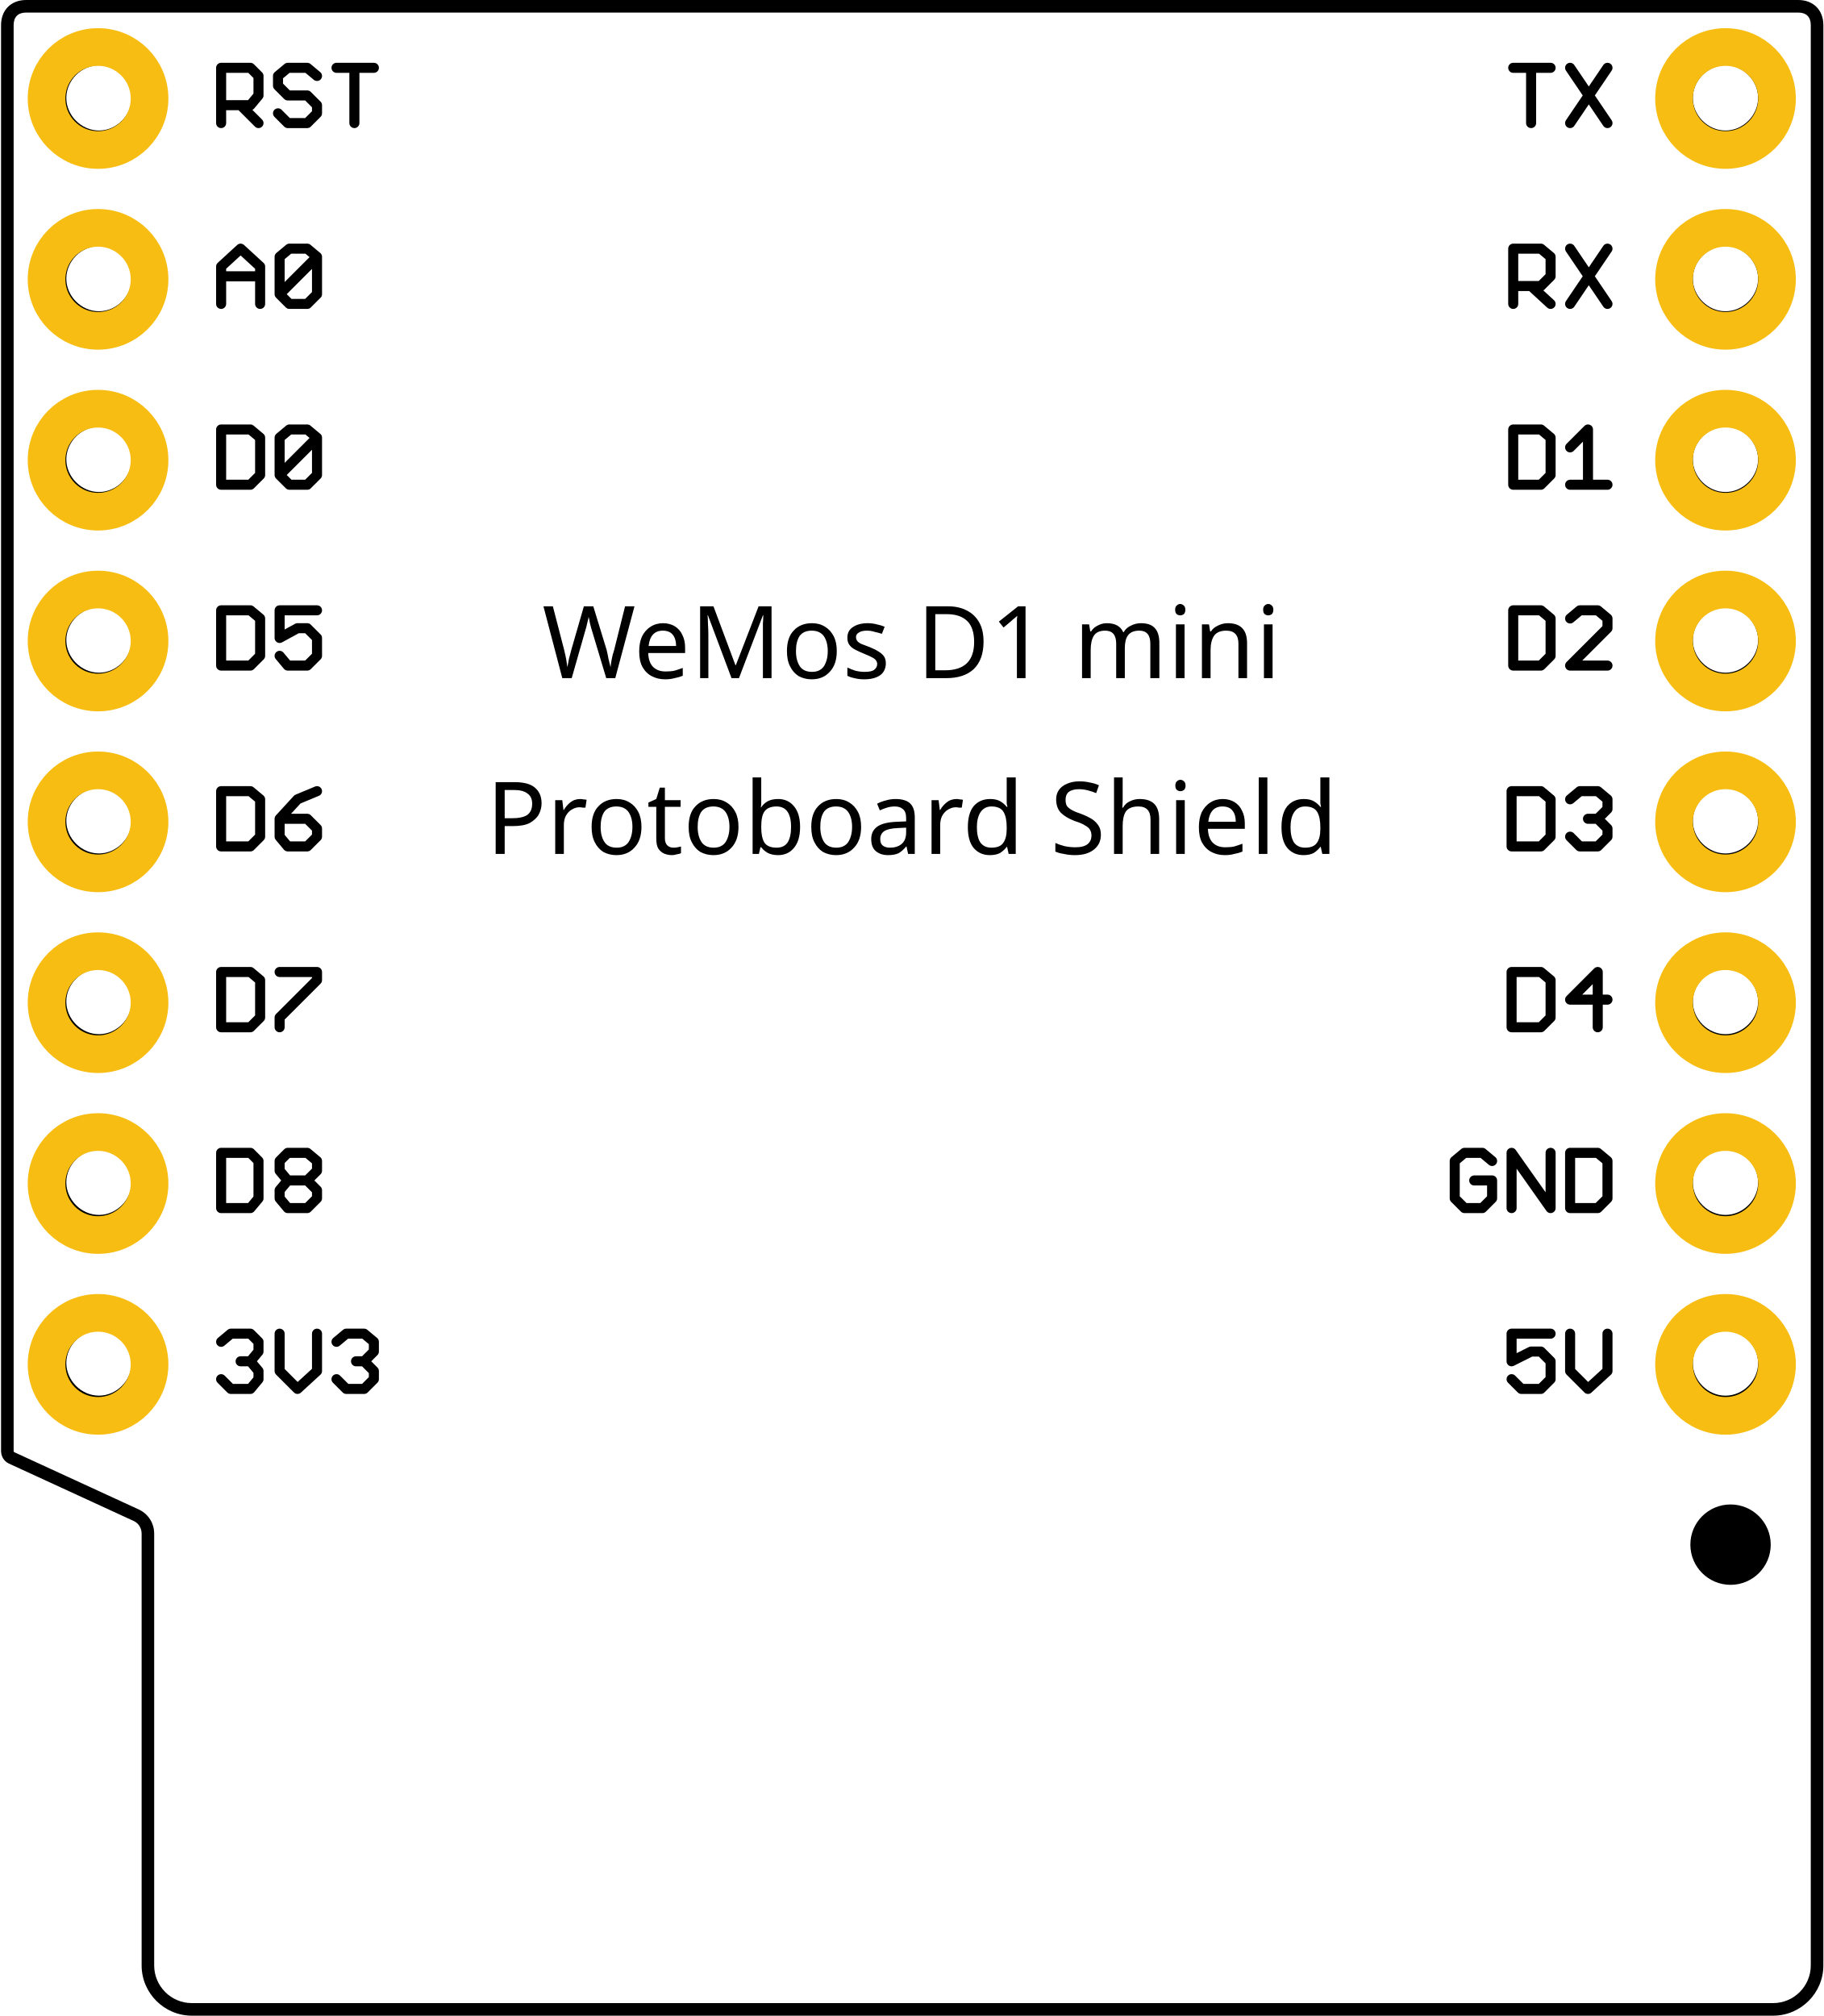
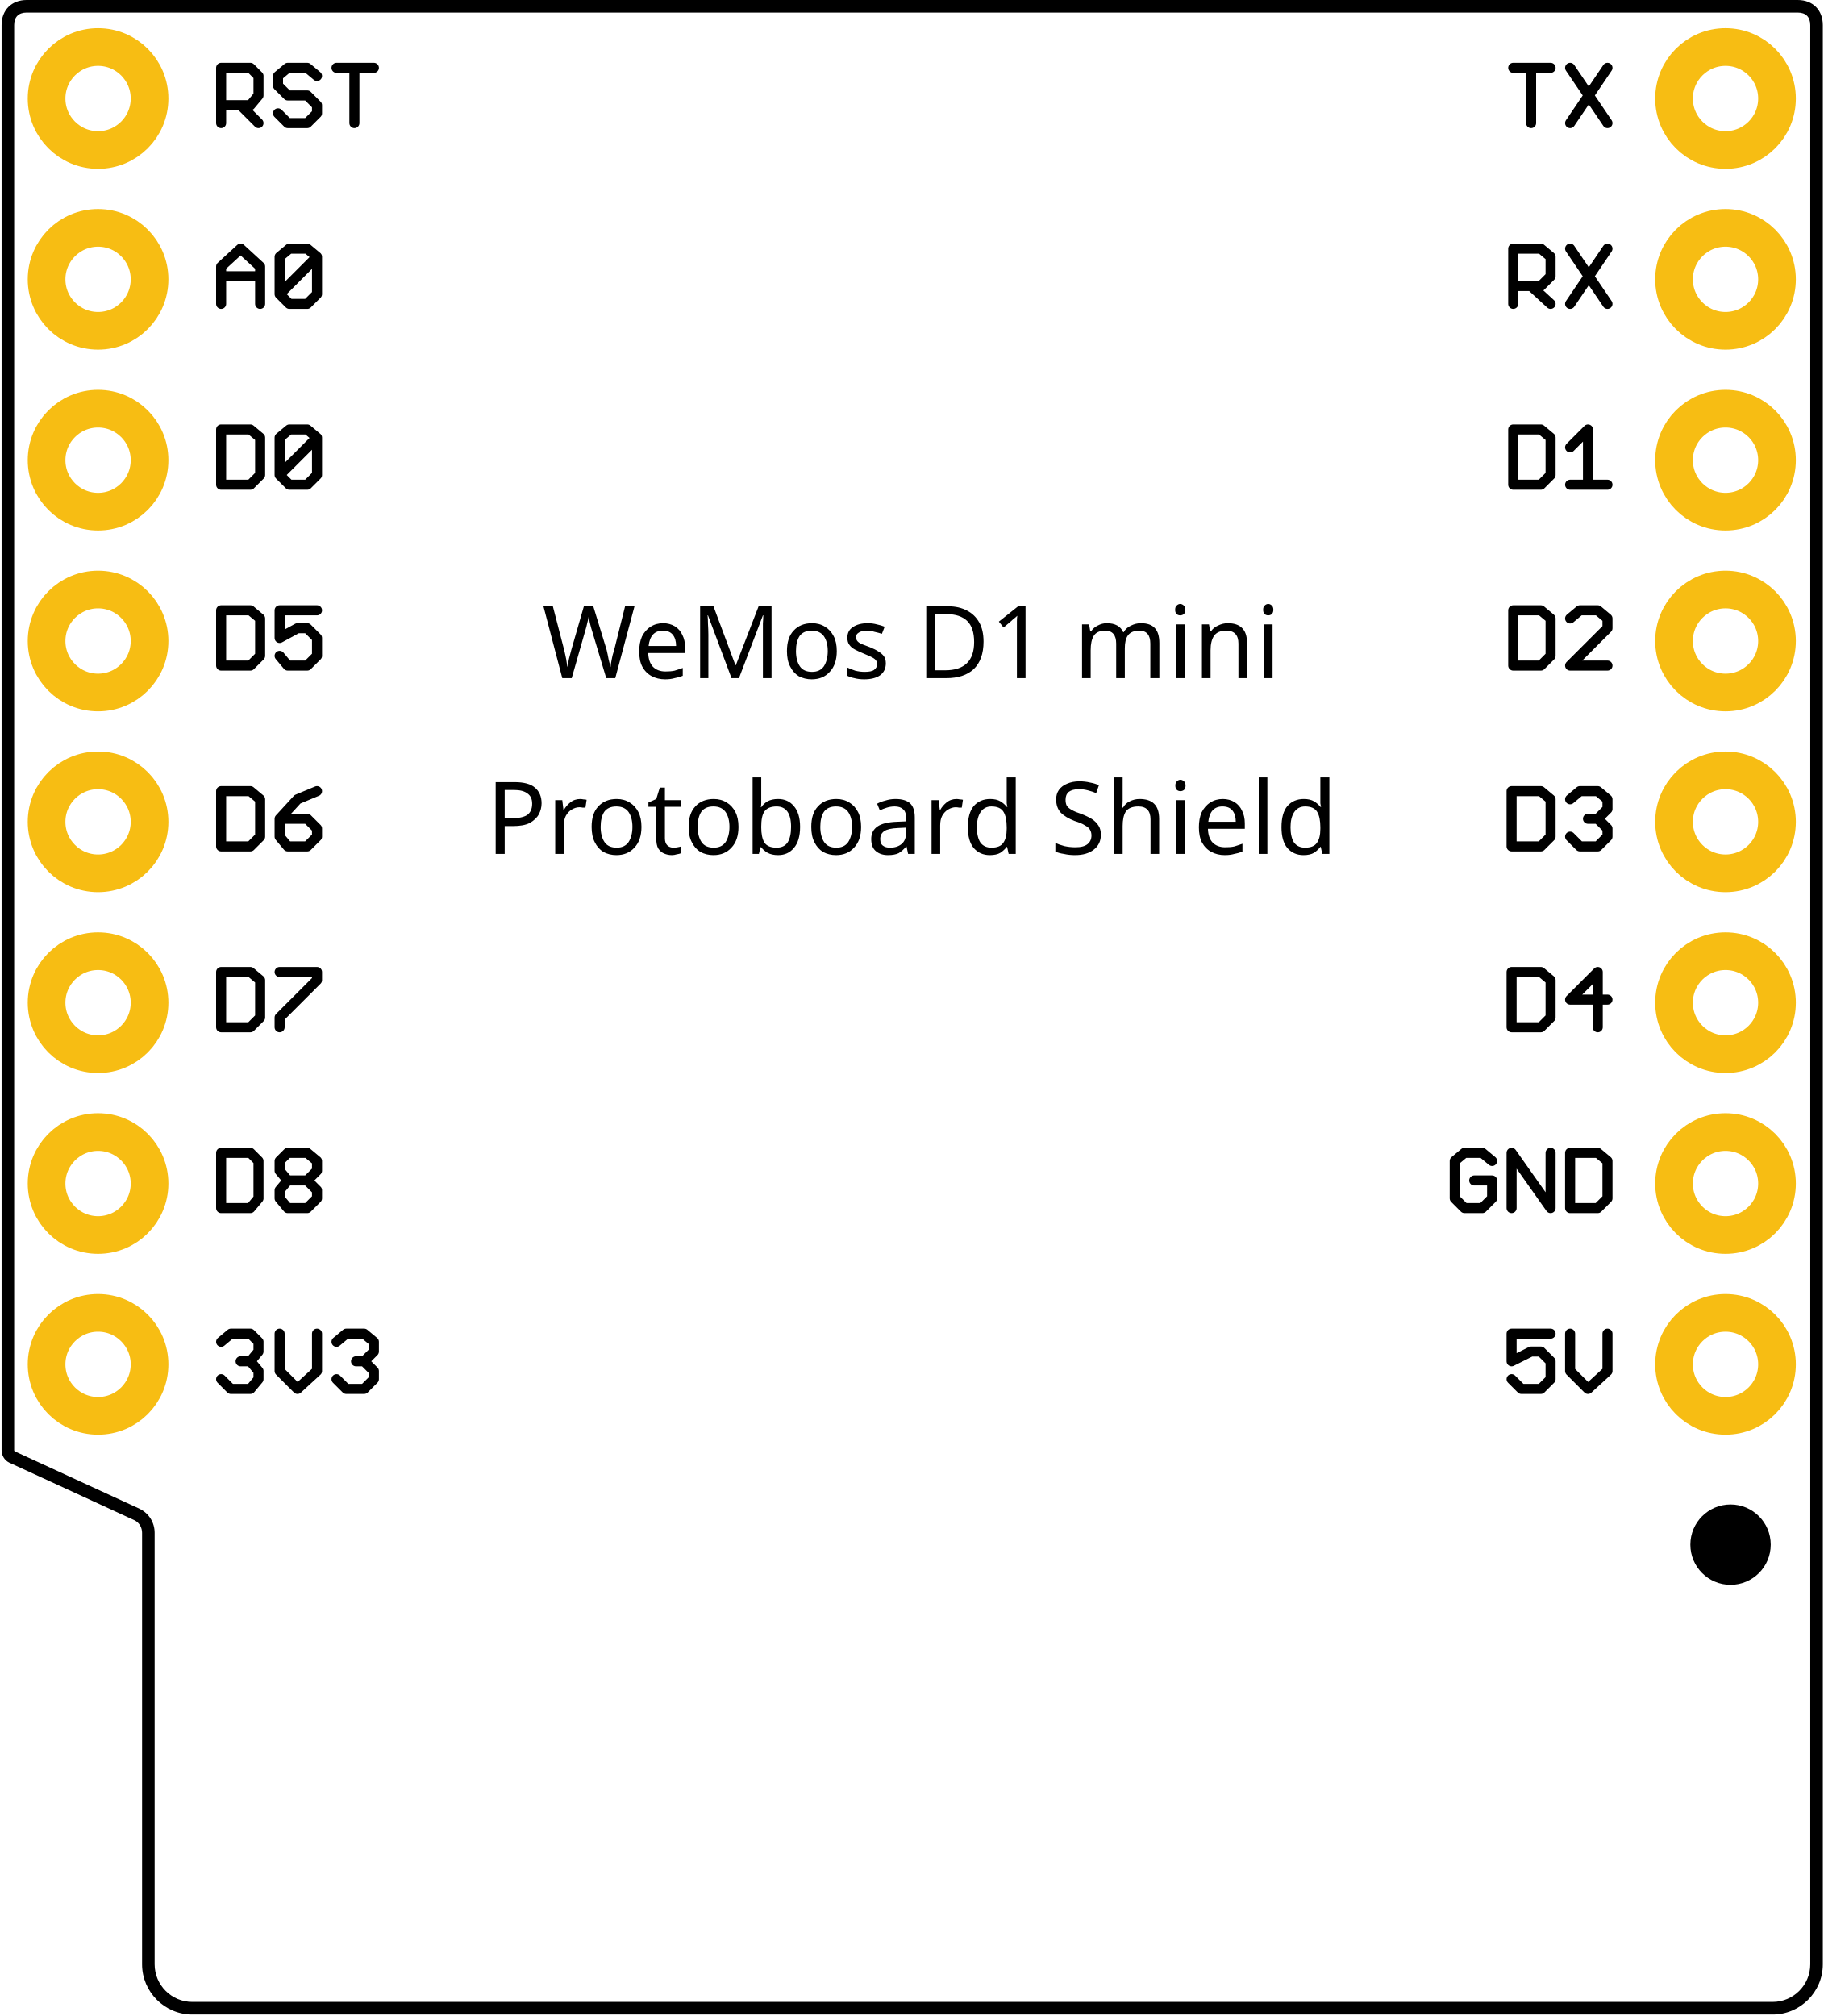
<svg xmlns="http://www.w3.org/2000/svg" version="1.1" x="0px" y="0px" viewBox="0 0 72.567 80.267" width="2.56cm" height="2.83cm" xml:space="preserve">
  <g id="silkscreen">
-     <g class="PCB">
-       <path class="board-outline" d="M71.579,0.5c0.322,0,0.499,0.177,0.499,0.499v77.255c0,0.826-0.672,1.499-1.499,1.499H7.617c-0.826,0-1.499-0.672-1.499-1.499v-17.19c0-0.406-0.221-0.769-0.591-0.954l-4.982-2.292c-0.021-0.011-0.023-0.04-0.023-0.053V0.999C0.521,0.677,0.698,0.5,1.02,0.5H71.579 M68.681,5.697c0.975,0,1.799-0.824,1.799-1.799s-0.824-1.799-1.799-1.799c-0.975,0-1.799,0.824-1.799,1.799C66.882,4.873,67.706,5.697,68.681,5.697 M3.919,5.697c0.975,0,1.799-0.824,1.799-1.799S4.894,2.098,3.919,2.098c-0.975,0-1.799,0.824-1.799,1.799S2.943,5.697,3.919,5.697 M68.681,12.893c0.975,0,1.799-0.824,1.799-1.799s-0.824-1.799-1.799-1.799c-0.975,0-1.799,0.824-1.799,1.799S67.706,12.893,68.681,12.893 M3.919,12.893c0.975,0,1.799-0.824,1.799-1.799S4.894,9.294,3.919,9.294c-0.975,0-1.799,0.824-1.799,1.799S2.943,12.893,3.919,12.893 M68.681,20.089c0.975,0,1.799-0.824,1.799-1.799s-0.824-1.799-1.799-1.799c-0.975,0-1.799,0.824-1.799,1.799S67.706,20.089,68.681,20.089 M3.919,20.089c0.975,0,1.799-0.824,1.799-1.799S4.894,16.49,3.919,16.49c-0.975,0-1.799,0.824-1.799,1.799S2.943,20.089,3.919,20.089 M68.681,27.284c0.975,0,1.799-0.824,1.799-1.799s-0.824-1.799-1.799-1.799c-0.975,0-1.799,0.824-1.799,1.799S67.706,27.284,68.681,27.284 M3.919,27.284c0.975,0,1.799-0.824,1.799-1.799s-0.824-1.799-1.799-1.799c-0.975,0-1.799,0.824-1.799,1.799S2.943,27.284,3.919,27.284 M68.681,34.48c0.975,0,1.799-0.824,1.799-1.799s-0.824-1.799-1.799-1.799c-0.975,0-1.799,0.824-1.799,1.799C66.882,33.656,67.706,34.48,68.681,34.48 M3.919,34.48c0.975,0,1.799-0.824,1.799-1.799s-0.824-1.799-1.799-1.799c-0.975,0-1.799,0.824-1.799,1.799S2.943,34.48,3.919,34.48 M68.681,41.676c0.975,0,1.799-0.824,1.799-1.799s-0.824-1.799-1.799-1.799c-0.975,0-1.799,0.824-1.799,1.799C66.882,40.852,67.706,41.676,68.681,41.676 M3.919,41.676c0.975,0,1.799-0.824,1.799-1.799s-0.824-1.799-1.799-1.799c-0.975,0-1.799,0.824-1.799,1.799S2.943,41.676,3.919,41.676 M68.681,48.872c0.975,0,1.799-0.824,1.799-1.799c0-0.975-0.824-1.799-1.799-1.799c-0.975,0-1.799,0.824-1.799,1.799C66.882,48.048,67.706,48.872,68.681,48.872 M3.919,48.872c0.975,0,1.799-0.824,1.799-1.799c0-0.975-0.824-1.799-1.799-1.799c-0.975,0-1.799,0.824-1.799,1.799C2.119,48.048,2.943,48.872,3.919,48.872 M68.681,56.068c0.975,0,1.799-0.824,1.799-1.799s-0.824-1.799-1.799-1.799c-0.975,0-1.799,0.824-1.799,1.799S67.706,56.068,68.681,56.068 M3.919,56.068c0.975,0,1.799-0.824,1.799-1.799s-0.824-1.799-1.799-1.799c-0.975,0-1.799,0.824-1.799,1.799S2.943,56.068,3.919,56.068 M71.579,0H1.02c-0.6,0-0.999,0.4-0.999,0.999v56.767c0,0.2,0.1,0.4,0.3,0.5l4.997,2.299c0.2,0.1,0.3,0.3,0.3,0.5v17.19c0,1.099,0.899,1.999,1.999,1.999H70.58c1.099,0,1.999-0.899,1.999-1.999V0.999C72.579,0.4,72.179,0,71.579,0L71.579,0z M68.681,5.197c-0.7,0-1.299-0.6-1.299-1.299c0-0.7,0.6-1.299,1.299-1.299c0.7,0,1.299,0.6,1.299,1.299C69.98,4.597,69.381,5.197,68.681,5.197L68.681,5.197z M3.919,5.197c-0.7,0-1.299-0.6-1.299-1.299c0-0.7,0.6-1.299,1.299-1.299c0.7,0,1.299,0.6,1.299,1.299C5.218,4.597,4.618,5.197,3.919,5.197L3.919,5.197z M68.681,12.393c-0.7,0-1.299-0.6-1.299-1.299c0-0.7,0.6-1.299,1.299-1.299c0.7,0,1.299,0.6,1.299,1.299C69.98,11.793,69.381,12.393,68.681,12.393L68.681,12.393z M3.919,12.393c-0.7,0-1.299-0.6-1.299-1.299c0-0.7,0.6-1.299,1.299-1.299c0.7,0,1.299,0.6,1.299,1.299C5.218,11.793,4.618,12.393,3.919,12.393L3.919,12.393z M68.681,19.589c-0.7,0-1.299-0.6-1.299-1.299s0.6-1.299,1.299-1.299c0.7,0,1.299,0.6,1.299,1.299S69.381,19.589,68.681,19.589L68.681,19.589z M3.919,19.589c-0.7,0-1.299-0.6-1.299-1.299s0.6-1.299,1.299-1.299c0.7,0,1.299,0.6,1.299,1.299S4.618,19.589,3.919,19.589L3.919,19.589z M68.681,26.784c-0.7,0-1.299-0.6-1.299-1.299c0-0.7,0.6-1.299,1.299-1.299c0.7,0,1.299,0.6,1.299,1.299C69.98,26.185,69.381,26.784,68.681,26.784L68.681,26.784z M3.919,26.784c-0.7,0-1.299-0.6-1.299-1.299c0-0.7,0.6-1.299,1.299-1.299c0.7,0,1.299,0.6,1.299,1.299C5.218,26.185,4.618,26.784,3.919,26.784L3.919,26.784z M68.681,33.98c-0.7,0-1.299-0.6-1.299-1.299c0-0.7,0.6-1.299,1.299-1.299c0.7,0,1.299,0.6,1.299,1.299C69.98,33.381,69.381,33.98,68.681,33.98L68.681,33.98z M3.919,33.98c-0.7,0-1.299-0.6-1.299-1.299c0-0.7,0.6-1.299,1.299-1.299c0.7,0,1.299,0.6,1.299,1.299C5.218,33.381,4.618,33.98,3.919,33.98L3.919,33.98z M68.681,41.176c-0.7,0-1.299-0.6-1.299-1.299c0-0.7,0.6-1.299,1.299-1.299c0.7,0,1.299,0.6,1.299,1.299C69.98,40.576,69.381,41.176,68.681,41.176L68.681,41.176z M3.919,41.176c-0.7,0-1.299-0.6-1.299-1.299c0-0.7,0.6-1.299,1.299-1.299c0.7,0,1.299,0.6,1.299,1.299C5.218,40.576,4.618,41.176,3.919,41.176L3.919,41.176z M68.681,48.372c-0.7,0-1.299-0.6-1.299-1.299c0-0.7,0.6-1.299,1.299-1.299c0.7,0,1.299,0.6,1.299,1.299C69.98,47.772,69.381,48.372,68.681,48.372L68.681,48.372z M3.919,48.372c-0.7,0-1.299-0.6-1.299-1.299c0-0.7,0.6-1.299,1.299-1.299c0.7,0,1.299,0.6,1.299,1.299C5.218,47.772,4.618,48.372,3.919,48.372L3.919,48.372z M68.681,55.568c-0.7,0-1.299-0.6-1.299-1.299c0-0.7,0.6-1.299,1.299-1.299c0.7,0,1.299,0.6,1.299,1.299C69.98,54.968,69.381,55.568,68.681,55.568L68.681,55.568z M3.919,55.568c-0.7,0-1.299-0.6-1.299-1.299c0-0.7,0.6-1.299,1.299-1.299c0.7,0,1.299,0.6,1.299,1.299C5.218,54.968,4.618,55.568,3.919,55.568L3.919,55.568z" />
+     <g class="PCB" stroke="none" stroke-width="0" fill="#000000">
+       <path class="board-outline" d="M71.559,0.5c0.322,0,0.499,0.177,0.499,0.499v77.21c0,0.826-0.672,1.498-1.498,1.498H7.634c-0.826,0-1.498-0.672-1.498-1.498v-17.18c0-0.406-0.221-0.769-0.591-0.953l-4.979-2.291c-0.021-0.011-0.023-0.04-0.023-0.053V0.998C0.542,0.677,0.719,0.5,1.04,0.5H71.559 M71.559,0H1.04c-0.6,0-0.998,0.4-0.998,0.998v56.734c0,0.2,0.1,0.4,0.3,0.5l4.994,2.298c0.2,0.1,0.3,0.3,0.3,0.5v17.18c0,1.098,0.898,1.998,1.998,1.998H70.56c1.098,0,1.998-0.898,1.998-1.998V0.998C72.558,0.4,72.158,0,71.559,0L71.559,0z" />
    </g>
-     <g font-family="'Droid Sans'" font-size="4" fill="#000000" stroke="none" stroke-width="0" stroke-linecap="round">
-       <text x="36.283" y="27" text-anchor="middle">WeMos D1 mini</text>
-       <text x="36.283" y="34" text-anchor="middle">Protoboard Shield</text>
+     <g font-family="'Droid Sans'" font-size="4" text-anchor="middle" fill="#000000" stroke="none" stroke-width="0" stroke-linecap="round">
+       <text x="36.283" y="27">WeMos D1 mini</text>
+       <text x="36.283" y="34">Protoboard Shield</text>
    </g>
    <g transform="translate(0.2835 0)">
      <g class="labels" fill="none" stroke="#000000" stroke-width="0.4" stroke-linecap="round" stroke-linejoin="round" stroke-miterlimit="10">
        <g class="left-labels" transform="translate(8.5 0.3)">
          <g class="RST">
            <path class="left" d="M0,4.6V2.4 M0,2.4h1.165 M1.165,2.4l0.324,0.324 M1.488,2.724V3.5 M1.488,3.5L1.165,3.888 M1.165,3.888H0 M0.776,3.888L1.488,4.6 M3.818,2.724L3.429,2.4 M3.429,2.4H2.653 M2.653,2.4L2.265,2.724 M2.265,2.724v0.388 M2.265,3.112L2.653,3.5 M2.653,3.5h0.776 M3.429,3.5l0.388,0.388 M3.818,3.888v0.324 M3.818,4.212L3.429,4.6 M3.429,4.6H2.653 M2.653,4.6L2.265,4.212 M5.306,4.6V2.4 M4.594,2.4h1.488" />
          </g>
          <g class="A0" transform="translate(0 7.2)">
            <path class="left" d="M0,4.6V3.112 M0,3.112L0.776,2.4 M0.776,2.4l0.776,0.712 M1.553,3.112V4.6 M0,3.5h1.553 M2.329,4.212V2.724 M2.329,2.724L2.718,2.4 M2.718,2.4h0.712 M3.429,2.4l0.388,0.324 M3.818,2.724v1.488 M3.818,4.212L3.429,4.6 M3.429,4.6H2.718 M2.718,4.6L2.329,4.212 M2.329,4.212l1.488-1.488" />
          </g>
          <g class="D0" transform="translate(0 14.4)">
            <path class="left" d="M0,2.4v2.2 M0,4.6h1.165 M1.165,4.6l0.388-0.388 M1.553,4.212V2.724 M1.553,2.724L1.165,2.4 M1.165,2.4H0 M2.329,4.212V2.724 M2.329,2.724L2.718,2.4 M2.718,2.4h0.712 M3.429,2.4l0.388,0.324 M3.818,2.724v1.488 M3.818,4.212L3.429,4.6 M3.429,4.6H2.718 M2.718,4.6L2.329,4.212 M2.329,4.212l1.488-1.488" />
          </g>
          <g class="D5" transform="translate(0 21.6)">
            <path class="left" d="M0,2.4v2.2 M0,4.6h1.165 M1.165,4.6l0.388-0.388 M1.553,4.212V2.724 M1.553,2.724L1.165,2.4 M1.165,2.4H0 M3.818,2.4H2.329 M2.329,2.4v1.1 M2.329,3.5l0.712-0.388 M3.041,3.112h0.388 M3.429,3.112L3.818,3.5 M3.818,3.5v0.712 M3.818,4.212L3.429,4.6 M3.429,4.6H2.653 M2.653,4.6L2.329,4.212" />
          </g>
          <g class="D6" transform="translate(0 28.8)">
            <path class="left" d="M0,2.4v2.2 M0,4.6h1.165 M1.165,4.6l0.388-0.388 M1.553,4.212V2.724 M1.553,2.724L1.165,2.4 M1.165,2.4H0 M3.818,2.4L3.041,2.724 M3.041,2.724L2.329,3.5 M2.329,3.5v0.712 M2.653,4.6L2.329,4.212 M2.653,4.6h0.776 M3.429,4.6l0.388-0.388 M3.818,4.212V3.888 M3.818,3.888L3.429,3.5 M3.429,3.5h-1.1" />
          </g>
          <g class="D7" transform="translate(0 36)">
            <path class="left" d="M0,2.4v2.2 M0,4.6h1.165 M1.165,4.6l0.388-0.388 M1.553,4.212V2.724 M1.553,2.724L1.165,2.4 M1.165,2.4H0 M2.329,2.4h1.488 M3.818,2.4v0.324 M3.818,2.724L2.329,4.212 M2.329,4.212V4.6" />
          </g>
          <g class="D8" transform="translate(0 43.2)">
            <path class="left" d="M0,2.4v2.2 M0,4.6h1.165 M1.165,4.6l0.324-0.388 M1.488,4.212V2.724 M1.488,2.724L1.165,2.4 M1.165,2.4H0 M2.329,2.724L2.653,2.4 M2.653,2.4h0.776 M3.429,2.4l0.388,0.324 M3.818,2.724v0.388 M3.818,3.112L3.429,3.5 M3.429,3.5l0.388,0.388 M3.818,3.888v0.324 M3.818,4.212L3.429,4.6 M3.429,4.6H2.653 M2.653,4.6L2.329,4.212 M2.329,4.212V3.888 M2.329,3.888L2.653,3.5 M2.653,3.5L2.329,3.112 M2.329,3.112V2.724 M2.653,3.5h0.776" />
          </g>
          <g class="3V3" transform="translate(0 50.4)">
            <path class="left" d="M0,2.724L0.388,2.4 M0.388,2.4h0.776 M1.165,2.4l0.324,0.324 M1.488,2.724v0.388 M1.488,3.112L1.165,3.5 M1.165,3.5H0.776 M1.165,3.5l0.324,0.388 M1.488,3.888v0.324 M1.488,4.212L1.165,4.6 M1.165,4.6H0.388 M0.388,4.6L0,4.212 M2.329,2.4v1.488 M2.329,3.888L3.041,4.6 M3.041,4.6l0.776-0.712 M3.818,3.888V2.4 M4.594,2.724L4.982,2.4 M4.982,2.4h0.712 M5.694,2.4l0.388,0.324 M6.082,2.724v0.388 M6.082,3.112L5.694,3.5 M5.694,3.5H5.371 M5.694,3.5l0.388,0.388 M6.082,3.888v0.324 M6.082,4.212L5.694,4.6 M5.694,4.6H4.982 M4.594,4.212L4.982,4.6" />
          </g>
        </g>
        <g class="right-labels" transform="translate(56.7 0.3)">
          <g class="TX">
            <path class="right" d="M3.959,4.6V2.4 M3.247,2.4h1.488 M7,4.6L5.512,2.4 M7,2.4L5.512,4.6" />
          </g>
          <g class="RX" transform="translate(0 7.2)">
            <path class="right" d="M3.247,4.6V2.4 M3.247,2.4h1.1 M4.347,2.4l0.388,0.324 M4.735,2.724V3.5 M4.735,3.5L4.347,3.888 M4.347,3.888h-1.1 M3.959,3.888L4.735,4.6 M7,4.6L5.512,2.4 M7,2.4L5.512,4.6" />
          </g>
          <g class="D1" transform="translate(0 14.4)">
            <path class="right" d="M3.247,2.4v2.2 M3.247,4.6h1.1 M4.347,4.6l0.388-0.388 M4.735,4.212V2.724 M4.735,2.724L4.347,2.4 M4.347,2.4h-1.1 M5.512,3.112L6.224,2.4 M6.224,2.4v2.2 M5.512,4.6H7" />
          </g>
          <g class="D2" transform="translate(0 21.6)">
            <path class="right" d="M3.247,2.4v2.2 M3.247,4.6h1.1 M4.347,4.6l0.388-0.388 M4.735,4.212V2.724 M4.735,2.724L4.347,2.4 M4.347,2.4h-1.1 M7,4.6H5.512 M5.512,4.6L7,3.112 M7,3.112V2.724 M7,2.724L6.612,2.4 M6.612,2.4H5.9 M5.9,2.4L5.512,2.724" />
          </g>
          <g class="D3" transform="translate(0 28.8)">
            <path class="right" d="M3.182,2.4v2.2 M3.182,4.6h1.165 M4.347,4.6l0.388-0.388 M4.735,4.212V2.724 M4.735,2.724L4.347,2.4 M4.347,2.4H3.182 M5.512,2.724L5.9,2.4 M5.9,2.4h0.712 M6.612,2.4L7,2.724 M7,2.724v0.388 M7,3.112L6.612,3.5 M6.612,3.5H6.224 M6.612,3.5L7,3.888 M7,3.888v0.324 M7,4.212L6.612,4.6 M6.612,4.6H5.9 M5.9,4.6L5.512,4.212" />
          </g>
          <g class="D4" transform="translate(0 36)">
            <path class="right" d="M3.182,2.4v2.2 M3.182,4.6h1.165 M4.347,4.6l0.388-0.388 M4.735,4.212V2.724 M4.735,2.724L4.347,2.4 M4.347,2.4H3.182 M6.612,4.6V2.4 M6.612,2.4l-1.1,1.1 M5.512,3.5H7" />
          </g>
          <g class="GND" transform="translate(0 43.2)">
            <path class="right" d="M2.018,2.4l0.388,0.324 M2.018,2.4H1.306 M0.918,2.724L1.306,2.4 M0.918,2.724v1.488 M1.306,4.6L0.918,4.212 M1.306,4.6h0.712 M2.018,4.6l0.388-0.388 M2.406,4.212V3.5 M2.406,3.5H1.694 M3.182,4.6V2.4 M3.182,2.4l1.553,2.2 M4.735,4.6V2.4 M5.512,2.4v2.2 M5.512,4.6h1.1 M6.612,4.6L7,4.212 M7,4.212V2.724 M7,2.724L6.612,2.4 M6.612,2.4h-1.1" />
          </g>
          <g class="5V" transform="translate(0 50.4)">
            <path class="right" d="M4.735,2.4H3.182 M3.182,2.4v1.1 M3.182,3.5l0.776-0.388 M3.959,3.112h0.388 M4.347,3.112L4.735,3.5 M4.735,3.5v0.712 M4.735,4.212L4.347,4.6 M4.347,4.6H3.571 M3.571,4.6L3.182,4.212 M5.512,2.4v1.488 M5.512,3.888L6.224,4.6 M6.224,4.6L7,3.888 M7,3.888V2.4" />
          </g>
        </g>
      </g>
-       <g class="bottom-right-dot" stroke-width="0" transform="translate(67.8, 60.7)">
+       <g class="bottom-right-dot" stroke-width="0" transform="translate(67.8 60.7)">
        <circle cx="0.8" cy="0.8" r="1.6" fill="#000000" />
      </g>
    </g>
  </g>
  <g id="copper1">
    <g id="copper0">
      <g transform="translate(0.2835 0)">
-         <g class="pads" fill="none" stroke="#F7BD13" stroke-width="1.5">
+         <g class="pads">
          <g class="pads-left" transform="translate(0 0.322)">
-             <circle id="connector0pad" class="pad-rst" cx="3.6" cy="3.6" r="2.05" />
-             <circle id="connector1pad" class="pad-a0" cx="3.6" cy="10.8" r="2.05" />
-             <circle id="connector2pad" class="pad-d0" cx="3.6" cy="18" r="2.05" />
-             <circle id="connector3pad" class="pad-d5" cx="3.6" cy="25.2" r="2.05" />
-             <circle id="connector4pad" class="pad-d6" cx="3.6" cy="32.4" r="2.05" />
-             <circle id="connector5pad" class="pad-d7" cx="3.6" cy="39.6" r="2.05" />
-             <circle id="connector6pad" class="pad-d8" cx="3.6" cy="46.8" r="2.05" />
-             <circle id="connector7pad" class="pad-3v3" cx="3.6" cy="54" r="2.05" />
+             <circle id="connector0pad" class="pad-rst" cx="3.6" cy="3.6" r="2.05" fill="none" stroke="#F7BD13" stroke-width="1.5" />
+             <circle id="connector1pad" class="pad-a0" cx="3.6" cy="10.8" r="2.05" fill="none" stroke="#F7BD13" stroke-width="1.5" />
+             <circle id="connector2pad" class="pad-d0" cx="3.6" cy="18" r="2.05" fill="none" stroke="#F7BD13" stroke-width="1.5" />
+             <circle id="connector3pad" class="pad-d5" cx="3.6" cy="25.2" r="2.05" fill="none" stroke="#F7BD13" stroke-width="1.5" />
+             <circle id="connector4pad" class="pad-d6" cx="3.6" cy="32.4" r="2.05" fill="none" stroke="#F7BD13" stroke-width="1.5" />
+             <circle id="connector5pad" class="pad-d7" cx="3.6" cy="39.6" r="2.05" fill="none" stroke="#F7BD13" stroke-width="1.5" />
+             <circle id="connector6pad" class="pad-d8" cx="3.6" cy="46.8" r="2.05" fill="none" stroke="#F7BD13" stroke-width="1.5" />
+             <circle id="connector7pad" class="pad-3v3" cx="3.6" cy="54" r="2.05" fill="none" stroke="#F7BD13" stroke-width="1.5" />
          </g>
          <g class="pads-right" transform="translate(64.8 0.322)">
-             <circle id="connector8pad" class="pad-5v" cx="3.6" cy="54" r="2.05" />
-             <circle id="connector9pad" class="pad-g" cx="3.6" cy="46.8" r="2.05" />
-             <circle id="connector10pad" class="pad-d4" cx="3.6" cy="39.6" r="2.05" />
-             <circle id="connector11pad" class="pad-d3" cx="3.6" cy="32.4" r="2.05" />
-             <circle id="connector12pad" class="pad-d2" cx="3.6" cy="25.2" r="2.05" />
-             <circle id="connector13pad" class="pad-d1" cx="3.6" cy="18" r="2.05" />
-             <circle id="connector14pad" class="pad-rx" cx="3.6" cy="10.8" r="2.05" />
-             <circle id="connector15pad" class="pad-tx" cx="3.6" cy="3.6" r="2.05" />
+             <circle id="connector8pad" class="pad-5v" cx="3.6" cy="54" r="2.05" fill="none" stroke="#F7BD13" stroke-width="1.5" />
+             <circle id="connector9pad" class="pad-g" cx="3.6" cy="46.8" r="2.05" fill="none" stroke="#F7BD13" stroke-width="1.5" />
+             <circle id="connector10pad" class="pad-d4" cx="3.6" cy="39.6" r="2.05" fill="none" stroke="#F7BD13" stroke-width="1.5" />
+             <circle id="connector11pad" class="pad-d3" cx="3.6" cy="32.4" r="2.05" fill="none" stroke="#F7BD13" stroke-width="1.5" />
+             <circle id="connector12pad" class="pad-d2" cx="3.6" cy="25.2" r="2.05" fill="none" stroke="#F7BD13" stroke-width="1.5" />
+             <circle id="connector13pad" class="pad-d1" cx="3.6" cy="18" r="2.05" fill="none" stroke="#F7BD13" stroke-width="1.5" />
+             <circle id="connector14pad" class="pad-rx" cx="3.6" cy="10.8" r="2.05" fill="none" stroke="#F7BD13" stroke-width="1.5" />
+             <circle id="connector15pad" class="pad-tx" cx="3.6" cy="3.6" r="2.05" fill="none" stroke="#F7BD13" stroke-width="1.5" />
          </g>
        </g>
-         <g class="pads" fill="none" stroke="#9A916C" stroke-width="0">
-           <g class="pads-col1" transform="translate(7.2 0.322)">
-             <circle id="connector16pad" class="pad-x1-y10" cx="3.6" cy="68.4" r="0" />
-             <circle id="connector17pad" class="pad-x1-y11" cx="3.6" cy="75.6" r="0" />
+         <g class="pads-proto">
+           <g class="pads-x1" transform="translate(7.2 0.322)">
+             <circle id="connector16pad" class="pad-x1-y10" cx="3.6" cy="68.4" r="0" fill="none" stroke="#9A916C" stroke-width="0" />
+             <circle id="connector17pad" class="pad-x1-y11" cx="3.6" cy="75.6" r="0" fill="none" stroke="#9A916C" stroke-width="0" />
          </g>
-           <g class="pads-col2" transform="translate(14.4 0.322)">
-             <circle id="connector18pad" class="pad-x2-y1" cx="3.6" cy="3.6" r="0" />
-             <circle id="connector19pad" class="pad-x2-y2" cx="3.6" cy="10.8" r="0" />
-             <circle id="connector20pad" class="pad-x2-y3" cx="3.6" cy="18" r="0" />
-             <circle id="connector21pad" class="pad-x2-y4" cx="3.6" cy="25.2" r="0" />
-             <circle id="connector22pad" class="pad-x2-y5" cx="3.6" cy="32.4" r="0" />
-             <circle id="connector23pad" class="pad-x2-y6" cx="3.6" cy="39.6" r="0" />
-             <circle id="connector24pad" class="pad-x2-y7" cx="3.6" cy="46.8" r="0" />
-             <circle id="connector25pad" class="pad-x2-y8" cx="3.6" cy="54" r="0" />
-             <circle id="connector26pad" class="pad-x2-y9" cx="3.6" cy="61.2" r="0" />
-             <circle id="connector27pad" class="pad-x2-y10" cx="3.6" cy="68.4" r="0" />
-             <circle id="connector28pad" class="pad-x2-y11" cx="3.6" cy="75.6" r="0" />
+           <g class="pads-x2" transform="translate(14.4 0.322)">
+             <circle id="connector18pad" class="pad-x2-y1" cx="3.6" cy="3.6" r="0" fill="none" stroke="#9A916C" stroke-width="0" />
+             <circle id="connector19pad" class="pad-x2-y2" cx="3.6" cy="10.8" r="0" fill="none" stroke="#9A916C" stroke-width="0" />
+             <circle id="connector20pad" class="pad-x2-y3" cx="3.6" cy="18" r="0" fill="none" stroke="#9A916C" stroke-width="0" />
+             <circle id="connector21pad" class="pad-x2-y4" cx="3.6" cy="25.2" r="0" fill="none" stroke="#9A916C" stroke-width="0" />
+             <circle id="connector22pad" class="pad-x2-y5" cx="3.6" cy="32.4" r="0" fill="none" stroke="#9A916C" stroke-width="0" />
+             <circle id="connector23pad" class="pad-x2-y6" cx="3.6" cy="39.6" r="0" fill="none" stroke="#9A916C" stroke-width="0" />
+             <circle id="connector24pad" class="pad-x2-y7" cx="3.6" cy="46.8" r="0" fill="none" stroke="#9A916C" stroke-width="0" />
+             <circle id="connector25pad" class="pad-x2-y8" cx="3.6" cy="54" r="0" fill="none" stroke="#9A916C" stroke-width="0" />
+             <circle id="connector26pad" class="pad-x2-y9" cx="3.6" cy="61.2" r="0" fill="none" stroke="#9A916C" stroke-width="0" />
+             <circle id="connector27pad" class="pad-x2-y10" cx="3.6" cy="68.4" r="0" fill="none" stroke="#9A916C" stroke-width="0" />
+             <circle id="connector28pad" class="pad-x2-y11" cx="3.6" cy="75.6" r="0" fill="none" stroke="#9A916C" stroke-width="0" />
          </g>
-           <g class="pads-col3" transform="translate(21.6 0.322)">
-             <circle id="connector29pad" class="pad-x3-y1" cx="3.6" cy="3.6" r="0" />
-             <circle id="connector30pad" class="pad-x3-y2" cx="3.6" cy="10.8" r="0" />
-             <circle id="connector31pad" class="pad-x3-y3" cx="3.6" cy="18" r="0" />
-             <circle id="connector32pad" class="pad-x3-y4" cx="3.6" cy="25.2" r="0" />
-             <circle id="connector33pad" class="pad-x3-y5" cx="3.6" cy="32.4" r="0" />
-             <circle id="connector34pad" class="pad-x3-y6" cx="3.6" cy="39.6" r="0" />
-             <circle id="connector35pad" class="pad-x3-y7" cx="3.6" cy="46.8" r="0" />
-             <circle id="connector36pad" class="pad-x3-y8" cx="3.6" cy="54" r="0" />
-             <circle id="connector37pad" class="pad-x3-y9" cx="3.6" cy="61.2" r="0" />
-             <circle id="connector38pad" class="pad-x3-y10" cx="3.6" cy="68.4" r="0" />
-             <circle id="connector39pad" class="pad-x3-y11" cx="3.6" cy="75.6" r="0" />
+           <g class="pads-x3" transform="translate(21.6 0.322)">
+             <circle id="connector29pad" class="pad-x3-y1" cx="3.6" cy="3.6" r="0" fill="none" stroke="#9A916C" stroke-width="0" />
+             <circle id="connector30pad" class="pad-x3-y2" cx="3.6" cy="10.8" r="0" fill="none" stroke="#9A916C" stroke-width="0" />
+             <circle id="connector31pad" class="pad-x3-y3" cx="3.6" cy="18" r="0" fill="none" stroke="#9A916C" stroke-width="0" />
+             <circle id="connector32pad" class="pad-x3-y4" cx="3.6" cy="25.2" r="0" fill="none" stroke="#9A916C" stroke-width="0" />
+             <circle id="connector33pad" class="pad-x3-y5" cx="3.6" cy="32.4" r="0" fill="none" stroke="#9A916C" stroke-width="0" />
+             <circle id="connector34pad" class="pad-x3-y6" cx="3.6" cy="39.6" r="0" fill="none" stroke="#9A916C" stroke-width="0" />
+             <circle id="connector35pad" class="pad-x3-y7" cx="3.6" cy="46.8" r="0" fill="none" stroke="#9A916C" stroke-width="0" />
+             <circle id="connector36pad" class="pad-x3-y8" cx="3.6" cy="54" r="0" fill="none" stroke="#9A916C" stroke-width="0" />
+             <circle id="connector37pad" class="pad-x3-y9" cx="3.6" cy="61.2" r="0" fill="none" stroke="#9A916C" stroke-width="0" />
+             <circle id="connector38pad" class="pad-x3-y10" cx="3.6" cy="68.4" r="0" fill="none" stroke="#9A916C" stroke-width="0" />
+             <circle id="connector39pad" class="pad-x3-y11" cx="3.6" cy="75.6" r="0" fill="none" stroke="#9A916C" stroke-width="0" />
          </g>
-           <g class="pads-col4" transform="translate(28.8 0.322)">
-             <circle id="connector40pad" class="pad-x4-y1" cx="3.6" cy="3.6" r="0" />
-             <circle id="connector41pad" class="pad-x4-y2" cx="3.6" cy="10.8" r="0" />
-             <circle id="connector42pad" class="pad-x4-y3" cx="3.6" cy="18" r="0" />
-             <circle id="connector43pad" class="pad-x4-y4" cx="3.6" cy="25.2" r="0" />
-             <circle id="connector44pad" class="pad-x4-y5" cx="3.6" cy="32.4" r="0" />
-             <circle id="connector45pad" class="pad-x4-y6" cx="3.6" cy="39.6" r="0" />
-             <circle id="connector46pad" class="pad-x4-y7" cx="3.6" cy="46.8" r="0" />
-             <circle id="connector47pad" class="pad-x4-y8" cx="3.6" cy="54" r="0" />
-             <circle id="connector48pad" class="pad-x4-y9" cx="3.6" cy="61.2" r="0" />
-             <circle id="connector49pad" class="pad-x4-y10" cx="3.6" cy="68.4" r="0" />
-             <circle id="connector50pad" class="pad-x4-y11" cx="3.6" cy="75.6" r="0" />
+           <g class="pads-x4" transform="translate(28.8 0.322)">
+             <circle id="connector40pad" class="pad-x4-y1" cx="3.6" cy="3.6" r="0" fill="none" stroke="#9A916C" stroke-width="0" />
+             <circle id="connector41pad" class="pad-x4-y2" cx="3.6" cy="10.8" r="0" fill="none" stroke="#9A916C" stroke-width="0" />
+             <circle id="connector42pad" class="pad-x4-y3" cx="3.6" cy="18" r="0" fill="none" stroke="#9A916C" stroke-width="0" />
+             <circle id="connector43pad" class="pad-x4-y4" cx="3.6" cy="25.2" r="0" fill="none" stroke="#9A916C" stroke-width="0" />
+             <circle id="connector44pad" class="pad-x4-y5" cx="3.6" cy="32.4" r="0" fill="none" stroke="#9A916C" stroke-width="0" />
+             <circle id="connector45pad" class="pad-x4-y6" cx="3.6" cy="39.6" r="0" fill="none" stroke="#9A916C" stroke-width="0" />
+             <circle id="connector46pad" class="pad-x4-y7" cx="3.6" cy="46.8" r="0" fill="none" stroke="#9A916C" stroke-width="0" />
+             <circle id="connector47pad" class="pad-x4-y8" cx="3.6" cy="54" r="0" fill="none" stroke="#9A916C" stroke-width="0" />
+             <circle id="connector48pad" class="pad-x4-y9" cx="3.6" cy="61.2" r="0" fill="none" stroke="#9A916C" stroke-width="0" />
+             <circle id="connector49pad" class="pad-x4-y10" cx="3.6" cy="68.4" r="0" fill="none" stroke="#9A916C" stroke-width="0" />
+             <circle id="connector50pad" class="pad-x4-y11" cx="3.6" cy="75.6" r="0" fill="none" stroke="#9A916C" stroke-width="0" />
          </g>
-           <g class="pads-col5" transform="translate(36 0.322)">
-             <circle id="connector51pad" class="pad-x5-y1" cx="3.6" cy="3.6" r="0" />
-             <circle id="connector52pad" class="pad-x5-y2" cx="3.6" cy="10.8" r="0" />
-             <circle id="connector53pad" class="pad-x5-y3" cx="3.6" cy="18" r="0" />
-             <circle id="connector54pad" class="pad-x5-y4" cx="3.6" cy="25.2" r="0" />
-             <circle id="connector55pad" class="pad-x5-y5" cx="3.6" cy="32.4" r="0" />
-             <circle id="connector56pad" class="pad-x5-y6" cx="3.6" cy="39.6" r="0" />
-             <circle id="connector57pad" class="pad-x5-y7" cx="3.6" cy="46.8" r="0" />
-             <circle id="connector58pad" class="pad-x5-y8" cx="3.6" cy="54" r="0" />
-             <circle id="connector59pad" class="pad-x5-y9" cx="3.6" cy="61.2" r="0" />
-             <circle id="connector60pad" class="pad-x5-y10" cx="3.6" cy="68.4" r="0" />
-             <circle id="connector61pad" class="pad-x5-y11" cx="3.6" cy="75.6" r="0" />
+           <g class="pads-x5" transform="translate(36 0.322)">
+             <circle id="connector51pad" class="pad-x5-y1" cx="3.6" cy="3.6" r="0" fill="none" stroke="#9A916C" stroke-width="0" />
+             <circle id="connector52pad" class="pad-x5-y2" cx="3.6" cy="10.8" r="0" fill="none" stroke="#9A916C" stroke-width="0" />
+             <circle id="connector53pad" class="pad-x5-y3" cx="3.6" cy="18" r="0" fill="none" stroke="#9A916C" stroke-width="0" />
+             <circle id="connector54pad" class="pad-x5-y4" cx="3.6" cy="25.2" r="0" fill="none" stroke="#9A916C" stroke-width="0" />
+             <circle id="connector55pad" class="pad-x5-y5" cx="3.6" cy="32.4" r="0" fill="none" stroke="#9A916C" stroke-width="0" />
+             <circle id="connector56pad" class="pad-x5-y6" cx="3.6" cy="39.6" r="0" fill="none" stroke="#9A916C" stroke-width="0" />
+             <circle id="connector57pad" class="pad-x5-y7" cx="3.6" cy="46.8" r="0" fill="none" stroke="#9A916C" stroke-width="0" />
+             <circle id="connector58pad" class="pad-x5-y8" cx="3.6" cy="54" r="0" fill="none" stroke="#9A916C" stroke-width="0" />
+             <circle id="connector59pad" class="pad-x5-y9" cx="3.6" cy="61.2" r="0" fill="none" stroke="#9A916C" stroke-width="0" />
+             <circle id="connector60pad" class="pad-x5-y10" cx="3.6" cy="68.4" r="0" fill="none" stroke="#9A916C" stroke-width="0" />
+             <circle id="connector61pad" class="pad-x5-y11" cx="3.6" cy="75.6" r="0" fill="none" stroke="#9A916C" stroke-width="0" />
          </g>
-           <g class="pads-col6" transform="translate(43.2 0.322)">
-             <circle id="connector62pad" class="pad-x6-y1" cx="3.6" cy="3.6" r="0" />
-             <circle id="connector63pad" class="pad-x6-y2" cx="3.6" cy="10.8" r="0" />
-             <circle id="connector64pad" class="pad-x6-y3" cx="3.6" cy="18" r="0" />
-             <circle id="connector65pad" class="pad-x6-y4" cx="3.6" cy="25.2" r="0" />
-             <circle id="connector66pad" class="pad-x6-y5" cx="3.6" cy="32.4" r="0" />
-             <circle id="connector67pad" class="pad-x6-y6" cx="3.6" cy="39.6" r="0" />
-             <circle id="connector68pad" class="pad-x6-y7" cx="3.6" cy="46.8" r="0" />
-             <circle id="connector69pad" class="pad-x6-y8" cx="3.6" cy="54" r="0" />
-             <circle id="connector70pad" class="pad-x6-y9" cx="3.6" cy="61.2" r="0" />
-             <circle id="connector71pad" class="pad-x6-y10" cx="3.6" cy="68.4" r="0" />
-             <circle id="connector72pad" class="pad-x6-y11" cx="3.6" cy="75.6" r="0" />
+           <g class="pads-x6" transform="translate(43.2 0.322)">
+             <circle id="connector62pad" class="pad-x6-y1" cx="3.6" cy="3.6" r="0" fill="none" stroke="#9A916C" stroke-width="0" />
+             <circle id="connector63pad" class="pad-x6-y2" cx="3.6" cy="10.8" r="0" fill="none" stroke="#9A916C" stroke-width="0" />
+             <circle id="connector64pad" class="pad-x6-y3" cx="3.6" cy="18" r="0" fill="none" stroke="#9A916C" stroke-width="0" />
+             <circle id="connector65pad" class="pad-x6-y4" cx="3.6" cy="25.2" r="0" fill="none" stroke="#9A916C" stroke-width="0" />
+             <circle id="connector66pad" class="pad-x6-y5" cx="3.6" cy="32.4" r="0" fill="none" stroke="#9A916C" stroke-width="0" />
+             <circle id="connector67pad" class="pad-x6-y6" cx="3.6" cy="39.6" r="0" fill="none" stroke="#9A916C" stroke-width="0" />
+             <circle id="connector68pad" class="pad-x6-y7" cx="3.6" cy="46.8" r="0" fill="none" stroke="#9A916C" stroke-width="0" />
+             <circle id="connector69pad" class="pad-x6-y8" cx="3.6" cy="54" r="0" fill="none" stroke="#9A916C" stroke-width="0" />
+             <circle id="connector70pad" class="pad-x6-y9" cx="3.6" cy="61.2" r="0" fill="none" stroke="#9A916C" stroke-width="0" />
+             <circle id="connector71pad" class="pad-x6-y10" cx="3.6" cy="68.4" r="0" fill="none" stroke="#9A916C" stroke-width="0" />
+             <circle id="connector72pad" class="pad-x6-y11" cx="3.6" cy="75.6" r="0" fill="none" stroke="#9A916C" stroke-width="0" />
          </g>
-           <g class="pads-col7" transform="translate(50.4 0.322)">
-             <circle id="connector73pad" class="pad-x7-y1" cx="3.6" cy="3.6" r="0" />
-             <circle id="connector74pad" class="pad-x7-y2" cx="3.6" cy="10.8" r="0" />
-             <circle id="connector75pad" class="pad-x7-y3" cx="3.6" cy="18" r="0" />
-             <circle id="connector76pad" class="pad-x7-y4" cx="3.6" cy="25.2" r="0" />
-             <circle id="connector77pad" class="pad-x7-y5" cx="3.6" cy="32.4" r="0" />
-             <circle id="connector78pad" class="pad-x7-y6" cx="3.6" cy="39.6" r="0" />
-             <circle id="connector79pad" class="pad-x7-y7" cx="3.6" cy="46.8" r="0" />
-             <circle id="connector80pad" class="pad-x7-y8" cx="3.6" cy="54" r="0" />
-             <circle id="connector81pad" class="pad-x7-y9" cx="3.6" cy="61.2" r="0" />
-             <circle id="connector82pad" class="pad-x7-y10" cx="3.6" cy="68.4" r="0" />
-             <circle id="connector83pad" class="pad-x7-y11" cx="3.6" cy="75.6" r="0" />
+           <g class="pads-x7" transform="translate(50.4 0.322)">
+             <circle id="connector73pad" class="pad-x7-y1" cx="3.6" cy="3.6" r="0" fill="none" stroke="#9A916C" stroke-width="0" />
+             <circle id="connector74pad" class="pad-x7-y2" cx="3.6" cy="10.8" r="0" fill="none" stroke="#9A916C" stroke-width="0" />
+             <circle id="connector75pad" class="pad-x7-y3" cx="3.6" cy="18" r="0" fill="none" stroke="#9A916C" stroke-width="0" />
+             <circle id="connector76pad" class="pad-x7-y4" cx="3.6" cy="25.2" r="0" fill="none" stroke="#9A916C" stroke-width="0" />
+             <circle id="connector77pad" class="pad-x7-y5" cx="3.6" cy="32.4" r="0" fill="none" stroke="#9A916C" stroke-width="0" />
+             <circle id="connector78pad" class="pad-x7-y6" cx="3.6" cy="39.6" r="0" fill="none" stroke="#9A916C" stroke-width="0" />
+             <circle id="connector79pad" class="pad-x7-y7" cx="3.6" cy="46.8" r="0" fill="none" stroke="#9A916C" stroke-width="0" />
+             <circle id="connector80pad" class="pad-x7-y8" cx="3.6" cy="54" r="0" fill="none" stroke="#9A916C" stroke-width="0" />
+             <circle id="connector81pad" class="pad-x7-y9" cx="3.6" cy="61.2" r="0" fill="none" stroke="#9A916C" stroke-width="0" />
+             <circle id="connector82pad" class="pad-x7-y10" cx="3.6" cy="68.4" r="0" fill="none" stroke="#9A916C" stroke-width="0" />
+             <circle id="connector83pad" class="pad-x7-y11" cx="3.6" cy="75.6" r="0" fill="none" stroke="#9A916C" stroke-width="0" />
          </g>
-           <g class="pads-col8" transform="translate(57.6 0.322)">
-             <circle id="connector84pad" class="pad-x8-y9" cx="3.6" cy="61.2" r="0" />
-             <circle id="connector85pad" class="pad-x8-y10" cx="3.6" cy="68.4" r="0" />
-             <circle id="connector86pad" class="pad-x8-y11" cx="3.6" cy="75.6" r="0" />
+           <g class="pads-x8" transform="translate(57.6 0.322)">
+             <circle id="connector84pad" class="pad-x8-y9" cx="3.6" cy="61.2" r="0" fill="none" stroke="#9A916C" stroke-width="0" />
+             <circle id="connector85pad" class="pad-x8-y10" cx="3.6" cy="68.4" r="0" fill="none" stroke="#9A916C" stroke-width="0" />
+             <circle id="connector86pad" class="pad-x8-y11" cx="3.6" cy="75.6" r="0" fill="none" stroke="#9A916C" stroke-width="0" />
          </g>
-           <g class="pads-col9" transform="translate(64.8 0.322)">
-             <circle id="connector87pad" class="pad-x9-y10" cx="3.6" cy="68.4" r="0" />
-             <circle id="connector88pad" class="pad-x9-y11" cx="3.6" cy="75.6" r="0" />
+           <g class="pads-x9" transform="translate(64.8 0.322)">
+             <circle id="connector87pad" class="pad-x9-y10" cx="3.6" cy="68.4" r="0" fill="none" stroke="#9A916C" stroke-width="0" />
+             <circle id="connector88pad" class="pad-x9-y11" cx="3.6" cy="75.6" r="0" fill="none" stroke="#9A916C" stroke-width="0" />
          </g>
        </g>
      </g>
    </g>
  </g>
</svg>
